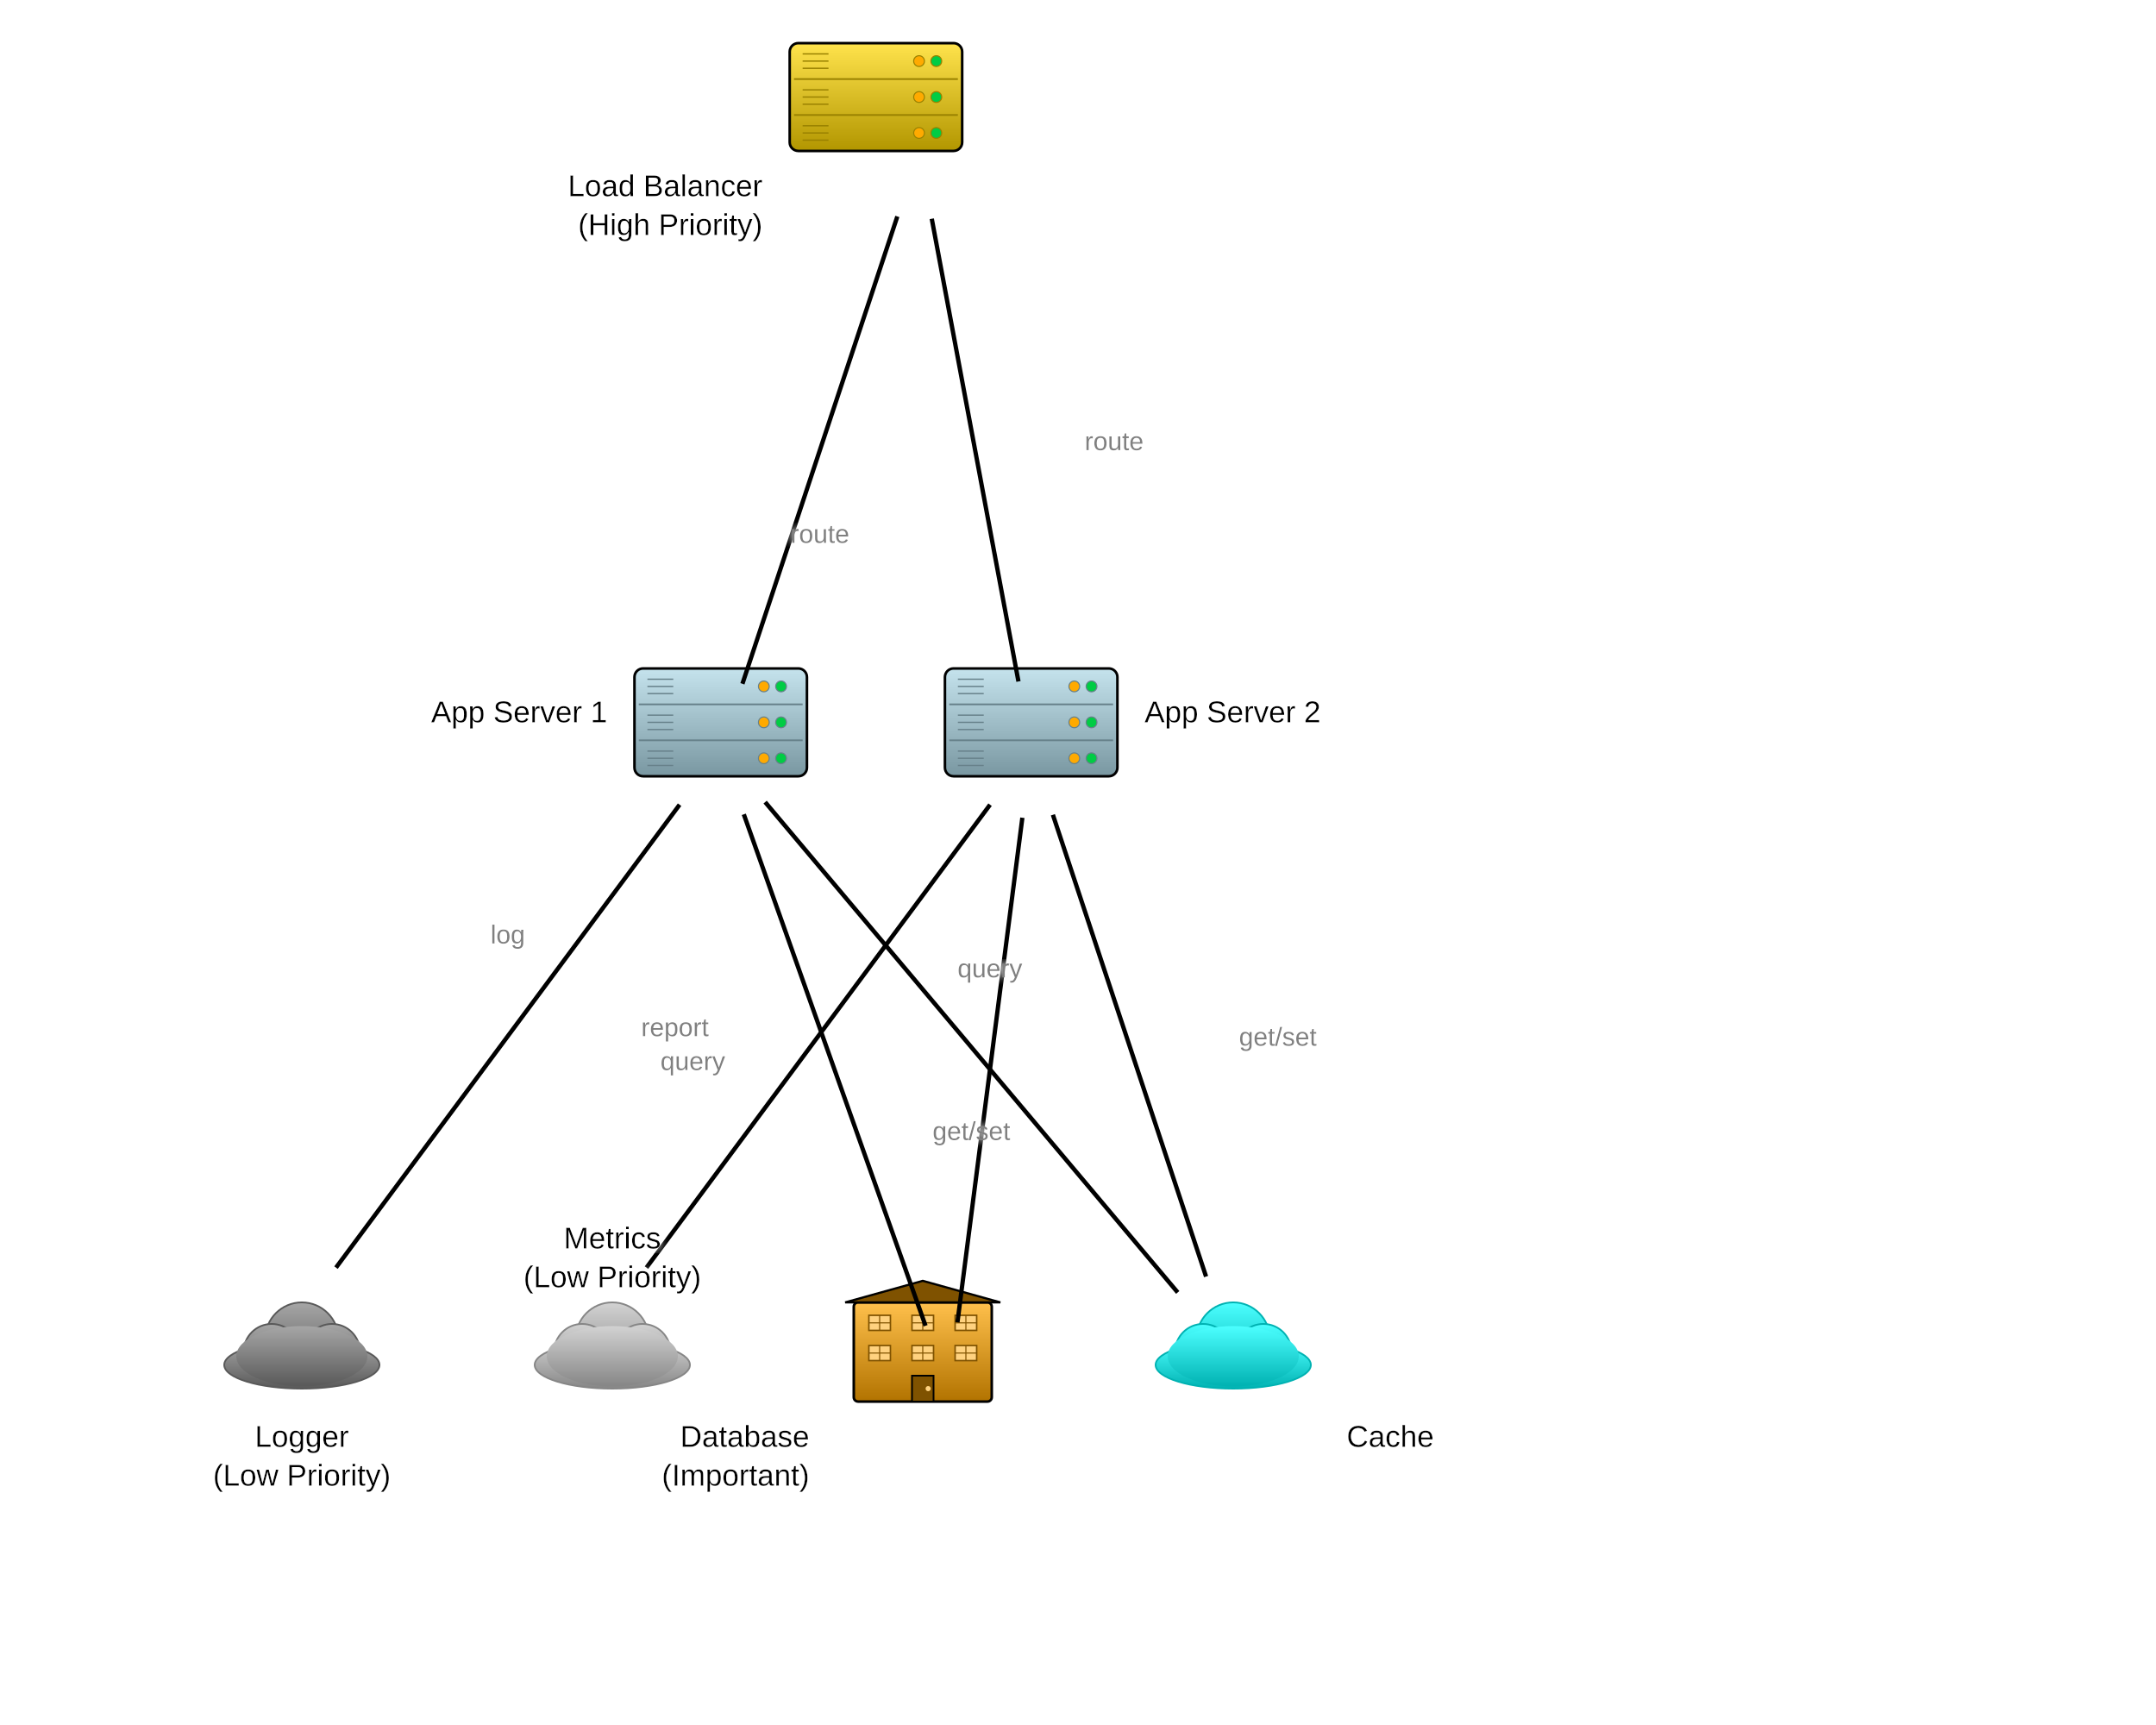
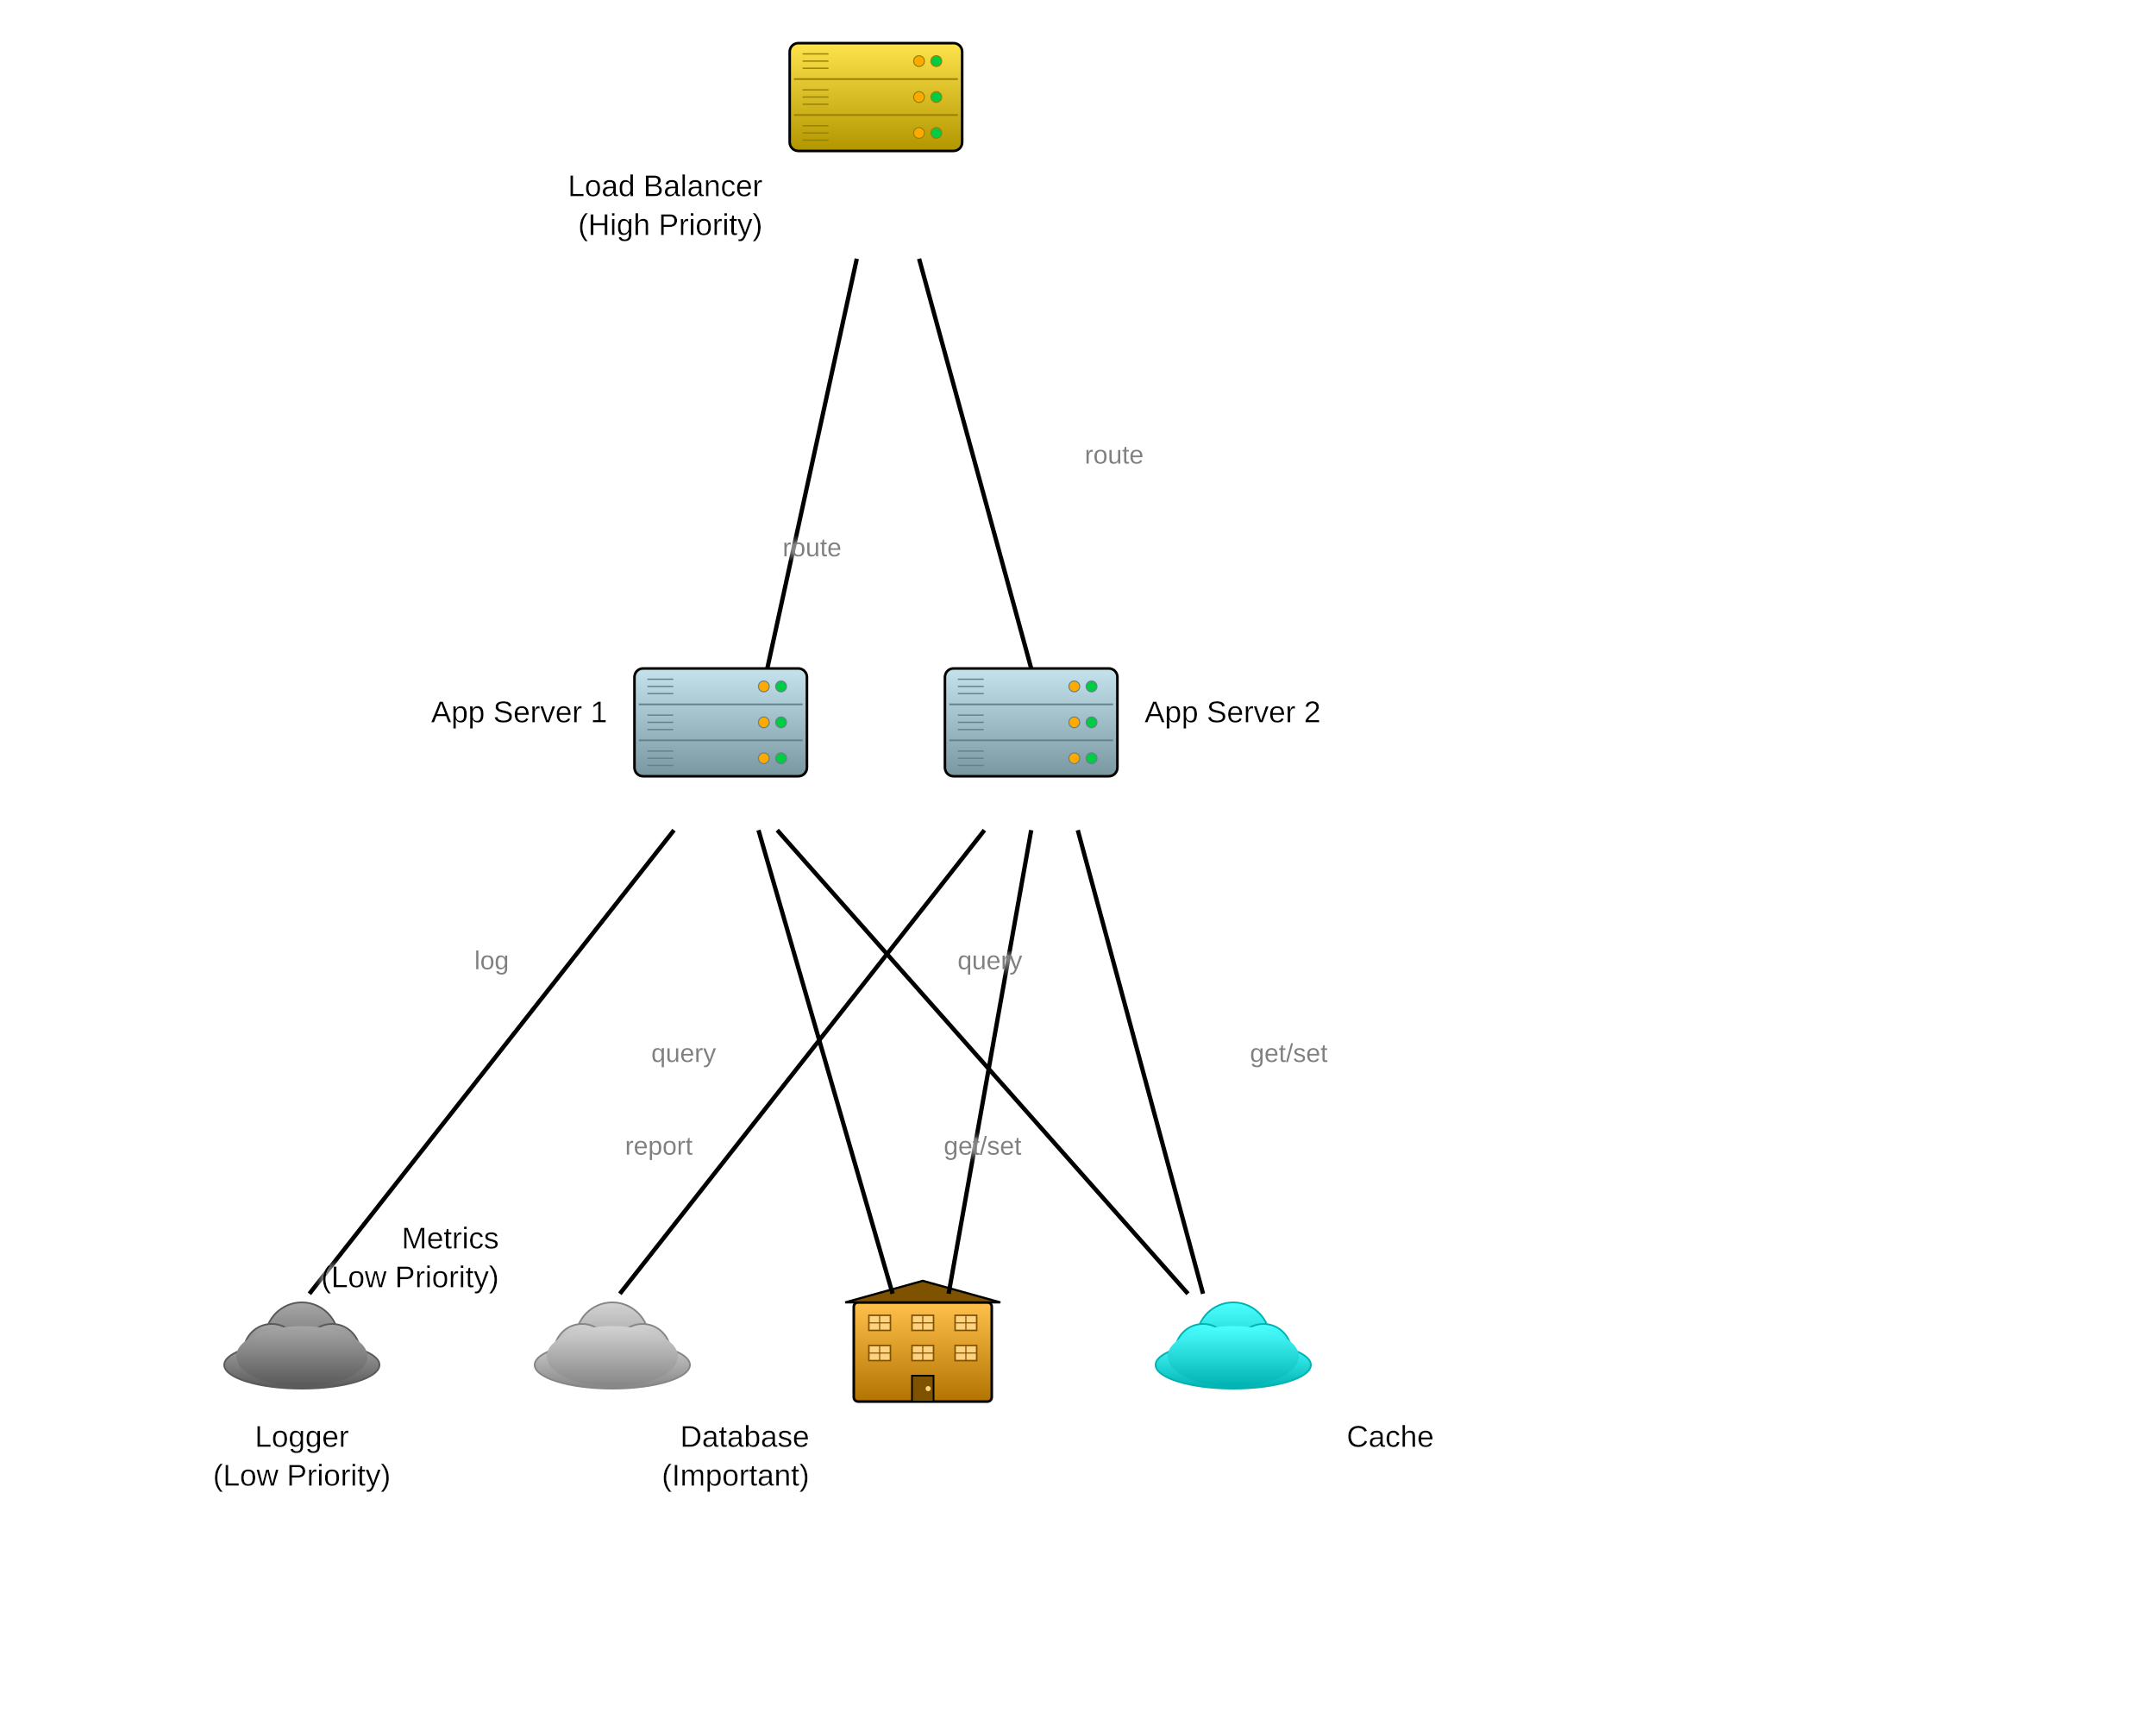
<svg xmlns="http://www.w3.org/2000/svg" baseProfile="full" height="800" version="1.1" viewBox="0,0,1000,800" width="1000">
  <defs>
    <filter height="140%" id="text-glow" width="140%" x="-20%" y="-20%">
      <feGaussianBlur in="SourceGraphic" result="blur" stdDeviation="2" />
      <feFlood flood-color="white" flood-opacity="1" result="color" />
      <feComposite in="color" in2="blur" operator="in" result="shadow" />
      <feMerge>
        <feMergeNode in="shadow" />
        <feMergeNode in="shadow" />
        <feMergeNode in="SourceGraphic" />
      </feMerge>
    </filter>
    <marker id="arrow-end" markerHeight="10" markerWidth="10" orient="auto" refX="10" refY="5">
      <path d="M 0 0 L 10 5 L 0 10 z" fill="black" />
    </marker>
    <marker id="arrow-start" markerHeight="10" markerWidth="10" orient="auto" refX="0" refY="5">
      <path d="M 10 0 L 0 5 L 10 10 z" fill="black" />
    </marker>
    <marker id="circle-start" markerHeight="10" markerWidth="10" orient="auto" refX="5" refY="5">
      <circle cx="5" cy="5" fill="black" r="4" />
    </marker>
    <marker id="circle-end" markerHeight="10" markerWidth="10" orient="auto" refX="5" refY="5">
      <circle cx="5" cy="5" fill="black" r="4" />
    </marker>
    <linearGradient id="gradient-load-balancer" x1="0%" x2="0%" y1="0%" y2="100%">
      <stop offset="0%" stop-color="#ffe34c" />
      <stop offset="100%" stop-color="#b29600" />
    </linearGradient>
    <linearGradient id="gradient-app-server-1" x1="0%" x2="0%" y1="0%" y2="100%">
      <stop offset="0%" stop-color="#c5e3ed" />
      <stop offset="100%" stop-color="#7997a1" />
    </linearGradient>
    <linearGradient id="gradient-app-server-2" x1="0%" x2="0%" y1="0%" y2="100%">
      <stop offset="0%" stop-color="#c5e3ed" />
      <stop offset="100%" stop-color="#7997a1" />
    </linearGradient>
    <linearGradient id="gradient-database" x1="0%" x2="0%" y1="0%" y2="100%">
      <stop offset="0%" stop-color="#ffc04c" />
      <stop offset="100%" stop-color="#b27300" />
    </linearGradient>
    <linearGradient id="gradient-cache" x1="0%" x2="0%" y1="0%" y2="100%">
      <stop offset="0%" stop-color="#4cffff" />
      <stop offset="100%" stop-color="#00b2b2" />
    </linearGradient>
    <linearGradient id="gradient-logger" x1="0%" x2="0%" y1="0%" y2="100%">
      <stop offset="0%" stop-color="#a6a6a6" />
      <stop offset="100%" stop-color="#595959" />
    </linearGradient>
    <linearGradient id="gradient-metrics" x1="0%" x2="0%" y1="0%" y2="100%">
      <stop offset="0%" stop-color="#d2d2d2" />
      <stop offset="100%" stop-color="#868686" />
    </linearGradient>
  </defs>
  <g id="load-balancer">
    <rect fill="url(#gradient-load-balancer)" height="50" rx="4" ry="4" stroke="black" stroke-width="1.2" width="80" x="366.279" y="20.0" />
    <line stroke="#998100" stroke-width="0.8" x1="368.279" x2="444.279" y1="36.667" y2="36.667" />
    <line stroke="#998100" stroke-width="0.8" x1="368.279" x2="444.279" y1="53.333" y2="53.333" />
    <circle cx="434.279" cy="28.333" fill="#00cc44" r="2.5" stroke="#998100" stroke-width="0.5" />
    <circle cx="426.279" cy="28.333" fill="#ffaa00" r="2.5" stroke="#998100" stroke-width="0.5" />
    <circle cx="434.279" cy="45" fill="#00cc44" r="2.5" stroke="#998100" stroke-width="0.5" />
    <circle cx="426.279" cy="45" fill="#ffaa00" r="2.5" stroke="#998100" stroke-width="0.5" />
    <circle cx="434.279" cy="61.667" fill="#00cc44" r="2.5" stroke="#998100" stroke-width="0.5" />
    <circle cx="426.279" cy="61.667" fill="#ffaa00" r="2.5" stroke="#998100" stroke-width="0.5" />
    <line stroke="#998100" stroke-width="0.6" x1="372.279" x2="384.279" y1="25.0" y2="25.0" />
    <line stroke="#998100" stroke-width="0.6" x1="372.279" x2="384.279" y1="28.333" y2="28.333" />
    <line stroke="#998100" stroke-width="0.6" x1="372.279" x2="384.279" y1="31.667" y2="31.667" />
    <line stroke="#998100" stroke-width="0.6" x1="372.279" x2="384.279" y1="41.667" y2="41.667" />
    <line stroke="#998100" stroke-width="0.6" x1="372.279" x2="384.279" y1="45" y2="45" />
    <line stroke="#998100" stroke-width="0.6" x1="372.279" x2="384.279" y1="48.333" y2="48.333" />
    <line stroke="#998100" stroke-width="0.6" x1="372.279" x2="384.279" y1="58.333" y2="58.333" />
    <line stroke="#998100" stroke-width="0.6" x1="372.279" x2="384.279" y1="61.667" y2="61.667" />
    <line stroke="#998100" stroke-width="0.6" x1="372.279" x2="384.279" y1="65.0" y2="65.0" />
  </g>
  <g id="app-server-1">
    <rect fill="url(#gradient-app-server-1)" height="50" rx="4" ry="4" stroke="black" stroke-width="1.2" width="80" x="294.279" y="310.0" />
    <line stroke="#67818a" stroke-width="0.8" x1="296.279" x2="372.279" y1="326.667" y2="326.667" />
    <line stroke="#67818a" stroke-width="0.8" x1="296.279" x2="372.279" y1="343.333" y2="343.333" />
    <circle cx="362.279" cy="318.333" fill="#00cc44" r="2.5" stroke="#67818a" stroke-width="0.5" />
    <circle cx="354.279" cy="318.333" fill="#ffaa00" r="2.5" stroke="#67818a" stroke-width="0.5" />
    <circle cx="362.279" cy="335.0" fill="#00cc44" r="2.5" stroke="#67818a" stroke-width="0.5" />
    <circle cx="354.279" cy="335.0" fill="#ffaa00" r="2.5" stroke="#67818a" stroke-width="0.5" />
    <circle cx="362.279" cy="351.667" fill="#00cc44" r="2.5" stroke="#67818a" stroke-width="0.5" />
    <circle cx="354.279" cy="351.667" fill="#ffaa00" r="2.5" stroke="#67818a" stroke-width="0.5" />
    <line stroke="#67818a" stroke-width="0.6" x1="300.279" x2="312.279" y1="315.0" y2="315.0" />
    <line stroke="#67818a" stroke-width="0.6" x1="300.279" x2="312.279" y1="318.333" y2="318.333" />
    <line stroke="#67818a" stroke-width="0.6" x1="300.279" x2="312.279" y1="321.667" y2="321.667" />
    <line stroke="#67818a" stroke-width="0.6" x1="300.279" x2="312.279" y1="331.667" y2="331.667" />
    <line stroke="#67818a" stroke-width="0.6" x1="300.279" x2="312.279" y1="335.0" y2="335.0" />
    <line stroke="#67818a" stroke-width="0.6" x1="300.279" x2="312.279" y1="338.333" y2="338.333" />
    <line stroke="#67818a" stroke-width="0.6" x1="300.279" x2="312.279" y1="348.333" y2="348.333" />
    <line stroke="#67818a" stroke-width="0.6" x1="300.279" x2="312.279" y1="351.667" y2="351.667" />
    <line stroke="#67818a" stroke-width="0.6" x1="300.279" x2="312.279" y1="355.0" y2="355.0" />
  </g>
  <g id="app-server-2">
    <rect fill="url(#gradient-app-server-2)" height="50" rx="4" ry="4" stroke="black" stroke-width="1.2" width="80" x="438.279" y="310.0" />
    <line stroke="#67818a" stroke-width="0.8" x1="440.279" x2="516.279" y1="326.667" y2="326.667" />
    <line stroke="#67818a" stroke-width="0.8" x1="440.279" x2="516.279" y1="343.333" y2="343.333" />
    <circle cx="506.279" cy="318.333" fill="#00cc44" r="2.5" stroke="#67818a" stroke-width="0.5" />
    <circle cx="498.279" cy="318.333" fill="#ffaa00" r="2.5" stroke="#67818a" stroke-width="0.5" />
    <circle cx="506.279" cy="335.0" fill="#00cc44" r="2.5" stroke="#67818a" stroke-width="0.5" />
    <circle cx="498.279" cy="335.0" fill="#ffaa00" r="2.5" stroke="#67818a" stroke-width="0.5" />
    <circle cx="506.279" cy="351.667" fill="#00cc44" r="2.5" stroke="#67818a" stroke-width="0.5" />
    <circle cx="498.279" cy="351.667" fill="#ffaa00" r="2.5" stroke="#67818a" stroke-width="0.5" />
    <line stroke="#67818a" stroke-width="0.6" x1="444.279" x2="456.279" y1="315.0" y2="315.0" />
    <line stroke="#67818a" stroke-width="0.6" x1="444.279" x2="456.279" y1="318.333" y2="318.333" />
    <line stroke="#67818a" stroke-width="0.6" x1="444.279" x2="456.279" y1="321.667" y2="321.667" />
    <line stroke="#67818a" stroke-width="0.6" x1="444.279" x2="456.279" y1="331.667" y2="331.667" />
    <line stroke="#67818a" stroke-width="0.6" x1="444.279" x2="456.279" y1="335.0" y2="335.0" />
    <line stroke="#67818a" stroke-width="0.6" x1="444.279" x2="456.279" y1="338.333" y2="338.333" />
    <line stroke="#67818a" stroke-width="0.6" x1="444.279" x2="456.279" y1="348.333" y2="348.333" />
    <line stroke="#67818a" stroke-width="0.6" x1="444.279" x2="456.279" y1="351.667" y2="351.667" />
    <line stroke="#67818a" stroke-width="0.6" x1="444.279" x2="456.279" y1="355.0" y2="355.0" />
  </g>
  <g id="database">
    <rect fill="url(#gradient-database)" height="46" rx="2" ry="2" stroke="black" stroke-width="1.2" width="64" x="396.0" y="604.0" />
    <polygon fill="#7f5200" points="392.0,604.0 428.0,594.0 464.0,604.0" stroke="black" stroke-width="1.0" />
    <rect fill="#ffd27f" height="7" stroke="#7f5200" stroke-width="0.7" width="10" x="403.0" y="610.0" />
    <line stroke="#7f5200" stroke-width="0.5" x1="408.0" x2="408.0" y1="610.0" y2="617.0" />
    <line stroke="#7f5200" stroke-width="0.5" x1="403.0" x2="413.0" y1="613.5" y2="613.5" />
    <rect fill="#ffd27f" height="7" stroke="#7f5200" stroke-width="0.7" width="10" x="423.0" y="610.0" />
    <line stroke="#7f5200" stroke-width="0.5" x1="428.0" x2="428.0" y1="610.0" y2="617.0" />
    <line stroke="#7f5200" stroke-width="0.5" x1="423.0" x2="433.0" y1="613.5" y2="613.5" />
    <rect fill="#ffd27f" height="7" stroke="#7f5200" stroke-width="0.7" width="10" x="443.0" y="610.0" />
    <line stroke="#7f5200" stroke-width="0.5" x1="448.0" x2="448.0" y1="610.0" y2="617.0" />
    <line stroke="#7f5200" stroke-width="0.5" x1="443.0" x2="453.0" y1="613.5" y2="613.5" />
    <rect fill="#ffd27f" height="7" stroke="#7f5200" stroke-width="0.7" width="10" x="403.0" y="624.0" />
    <line stroke="#7f5200" stroke-width="0.5" x1="408.0" x2="408.0" y1="624.0" y2="631.0" />
    <line stroke="#7f5200" stroke-width="0.5" x1="403.0" x2="413.0" y1="627.5" y2="627.5" />
    <rect fill="#ffd27f" height="7" stroke="#7f5200" stroke-width="0.7" width="10" x="423.0" y="624.0" />
    <line stroke="#7f5200" stroke-width="0.5" x1="428.0" x2="428.0" y1="624.0" y2="631.0" />
    <line stroke="#7f5200" stroke-width="0.5" x1="423.0" x2="433.0" y1="627.5" y2="627.5" />
    <rect fill="#ffd27f" height="7" stroke="#7f5200" stroke-width="0.7" width="10" x="443.0" y="624.0" />
    <line stroke="#7f5200" stroke-width="0.5" x1="448.0" x2="448.0" y1="624.0" y2="631.0" />
    <line stroke="#7f5200" stroke-width="0.5" x1="443.0" x2="453.0" y1="627.5" y2="627.5" />
    <rect fill="#7f5200" height="12" stroke="black" stroke-width="0.8" width="10" x="423.0" y="638.0" />
    <circle cx="430.5" cy="644.0" fill="#ffd27f" r="1.2" />
  </g>
  <g id="cache">
    <ellipse cx="572.0" cy="633.0" fill="url(#gradient-cache)" rx="36.0" ry="11.0" stroke="#00b2b2" stroke-width="0.8" />
    <circle cx="572.0" cy="621.0" fill="url(#gradient-cache)" r="17.0" stroke="#00b2b2" stroke-width="0.8" />
    <circle cx="558.0" cy="627.0" fill="url(#gradient-cache)" r="13.0" stroke="#00b2b2" stroke-width="0.8" />
    <circle cx="586.0" cy="627.0" fill="url(#gradient-cache)" r="13.0" stroke="#00b2b2" stroke-width="0.8" />
    <ellipse cx="572.0" cy="629.0" fill="url(#gradient-cache)" rx="30.4" ry="14" stroke="none" />
  </g>
  <g id="logger">
    <ellipse cx="140.0" cy="633.0" fill="url(#gradient-logger)" rx="36.0" ry="11.0" stroke="#595959" stroke-width="0.8" />
    <circle cx="140.0" cy="621.0" fill="url(#gradient-logger)" r="17.0" stroke="#595959" stroke-width="0.8" />
    <circle cx="126.0" cy="627.0" fill="url(#gradient-logger)" r="13.0" stroke="#595959" stroke-width="0.8" />
    <circle cx="154.0" cy="627.0" fill="url(#gradient-logger)" r="13.0" stroke="#595959" stroke-width="0.8" />
    <ellipse cx="140.0" cy="629.0" fill="url(#gradient-logger)" rx="30.4" ry="14" stroke="none" />
  </g>
  <g id="metrics">
    <ellipse cx="284.0" cy="633.0" fill="url(#gradient-metrics)" rx="36.0" ry="11.0" stroke="#868686" stroke-width="0.8" />
    <circle cx="284.0" cy="621.0" fill="url(#gradient-metrics)" r="17.0" stroke="#868686" stroke-width="0.8" />
    <circle cx="270.0" cy="627.0" fill="url(#gradient-metrics)" r="13.0" stroke="#868686" stroke-width="0.8" />
    <circle cx="298.0" cy="627.0" fill="url(#gradient-metrics)" r="13.0" stroke="#868686" stroke-width="0.8" />
    <ellipse cx="284.0" cy="629.0" fill="url(#gradient-metrics)" rx="30.4" ry="14" stroke="none" />
  </g>
-   <line stroke="black" stroke-width="2" x1="416.209" x2="344.349" y1="100.374" y2="317.126" />
-   <line stroke="black" stroke-width="2" x1="432.173" x2="472.385" y1="101.453" y2="316.047" />
-   <line stroke="black" stroke-width="2" x1="344.994" x2="429.285" y1="377.653" y2="614.847" />
-   <line stroke="black" stroke-width="2" x1="474.195" x2="444.084" y1="379.238" y2="613.262" />
-   <line stroke="black" stroke-width="2" x1="354.883" x2="546.246" y1="371.985" y2="599.394" />
-   <line stroke="black" stroke-width="2" x1="488.355" x2="559.405" y1="377.872" y2="592.035" />
-   <line stroke="black" stroke-width="2" x1="315.206" x2="155.842" y1="373.195" y2="587.882" />
-   <line stroke="black" stroke-width="2" x1="459.206" x2="299.842" y1="373.195" y2="587.882" />
+   <line stroke="black" stroke-width="2" x1="397.4" x2="355.9" y1="120.0" y2="310.0" />
+   <line stroke="black" stroke-width="2" x1="426.3" x2="478.3" y1="120.0" y2="310.0" />
+   <line stroke="black" stroke-width="2" x1="351.8" x2="414.0" y1="385.0" y2="600.0" />
+   <line stroke="black" stroke-width="2" x1="478.3" x2="440.0" y1="385.0" y2="600.0" />
+   <line stroke="black" stroke-width="2" x1="360.5" x2="551.0" y1="385.0" y2="600.0" />
+   <line stroke="black" stroke-width="2" x1="499.9" x2="558.0" y1="385.0" y2="600.0" />
+   <line stroke="black" stroke-width="2" x1="312.6" x2="143.5" y1="385.0" y2="600.0" />
+   <line stroke="black" stroke-width="2" x1="456.6" x2="287.5" y1="385.0" y2="600.0" />
  <text fill="black" filter="url(#text-glow)" font-family="Arial, sans-serif" font-size="14px" text-anchor="end" x="353.679" y="91.0">Load Balancer</text>
  <text fill="black" filter="url(#text-glow)" font-family="Arial, sans-serif" font-size="14px" text-anchor="end" x="353.679" y="109.0">(High Priority)</text>
  <text fill="black" filter="url(#text-glow)" font-family="Arial, sans-serif" font-size="14px" text-anchor="end" x="281.679" y="335.0">App Server 1</text>
  <text fill="black" filter="url(#text-glow)" font-family="Arial, sans-serif" font-size="14px" text-anchor="start" x="530.879" y="335.0">App Server 2</text>
  <text fill="black" filter="url(#text-glow)" font-family="Arial, sans-serif" font-size="14px" text-anchor="end" x="375.4" y="671.0">Database</text>
  <text fill="black" filter="url(#text-glow)" font-family="Arial, sans-serif" font-size="14px" text-anchor="end" x="375.4" y="689.0">(Important)</text>
  <text fill="black" filter="url(#text-glow)" font-family="Arial, sans-serif" font-size="14px" text-anchor="start" x="624.6" y="671.0">Cache</text>
  <text fill="black" filter="url(#text-glow)" font-family="Arial, sans-serif" font-size="14px" text-anchor="middle" x="140.0" y="671.0">Logger</text>
  <text fill="black" filter="url(#text-glow)" font-family="Arial, sans-serif" font-size="14px" text-anchor="middle" x="140.0" y="689.0">(Low Priority)</text>
-   <text fill="black" filter="url(#text-glow)" font-family="Arial, sans-serif" font-size="14px" text-anchor="middle" x="284.0" y="579.0">Metrics</text>
-   <text fill="black" filter="url(#text-glow)" font-family="Arial, sans-serif" font-size="14px" text-anchor="middle" x="284.0" y="597.0">(Low Priority)</text>
-   <text fill="gray" filter="url(#text-glow)" font-family="Arial, sans-serif" font-size="12px" text-anchor="middle" x="380.279" y="251.75">route</text>
-   <text fill="gray" filter="url(#text-glow)" font-family="Arial, sans-serif" font-size="12px" text-anchor="start" x="503.079" y="208.75">route</text>
-   <text fill="gray" filter="url(#text-glow)" font-family="Arial, sans-serif" font-size="12px" text-anchor="end" x="336.34" y="496.25">query</text>
-   <text fill="gray" filter="url(#text-glow)" font-family="Arial, sans-serif" font-size="12px" text-anchor="middle" x="459.14" y="453.25">query</text>
-   <text fill="gray" filter="url(#text-glow)" font-family="Arial, sans-serif" font-size="12px" text-anchor="middle" x="450.564" y="528.689">get/set</text>
-   <text fill="gray" filter="url(#text-glow)" font-family="Arial, sans-serif" font-size="12px" text-anchor="start" x="574.68" y="484.953">get/set</text>
-   <text fill="gray" filter="url(#text-glow)" font-family="Arial, sans-serif" font-size="12px" text-anchor="middle" x="235.524" y="437.538">log</text>
-   <text fill="gray" filter="url(#text-glow)" font-family="Arial, sans-serif" font-size="12px" text-anchor="end" x="328.724" y="480.538">report</text>
+   <text fill="black" filter="url(#text-glow)" font-family="Arial, sans-serif" font-size="14px" text-anchor="end" x="231.4" y="579.0">Metrics</text>
+   <text fill="black" filter="url(#text-glow)" font-family="Arial, sans-serif" font-size="14px" text-anchor="end" x="231.4" y="597.0">(Low Priority)</text>
+   <text fill="gray" filter="url(#text-glow)" font-family="Arial, sans-serif" font-size="12px" text-anchor="middle" x="376.65" y="258.0">route</text>
+   <text fill="gray" filter="url(#text-glow)" font-family="Arial, sans-serif" font-size="12px" text-anchor="start" x="503.1" y="215.0">route</text>
+   <text fill="gray" filter="url(#text-glow)" font-family="Arial, sans-serif" font-size="12px" text-anchor="end" x="332.1" y="492.5">query</text>
+   <text fill="gray" filter="url(#text-glow)" font-family="Arial, sans-serif" font-size="12px" text-anchor="middle" x="459.15" y="449.5">query</text>
+   <text fill="gray" filter="url(#text-glow)" font-family="Arial, sans-serif" font-size="12px" text-anchor="middle" x="455.75" y="535.5">get/set</text>
+   <text fill="gray" filter="url(#text-glow)" font-family="Arial, sans-serif" font-size="12px" text-anchor="start" x="579.75" y="492.5">get/set</text>
+   <text fill="gray" filter="url(#text-glow)" font-family="Arial, sans-serif" font-size="12px" text-anchor="middle" x="228.05" y="449.5">log</text>
+   <text fill="gray" filter="url(#text-glow)" font-family="Arial, sans-serif" font-size="12px" text-anchor="end" x="321.25" y="535.5">report</text>
</svg>
